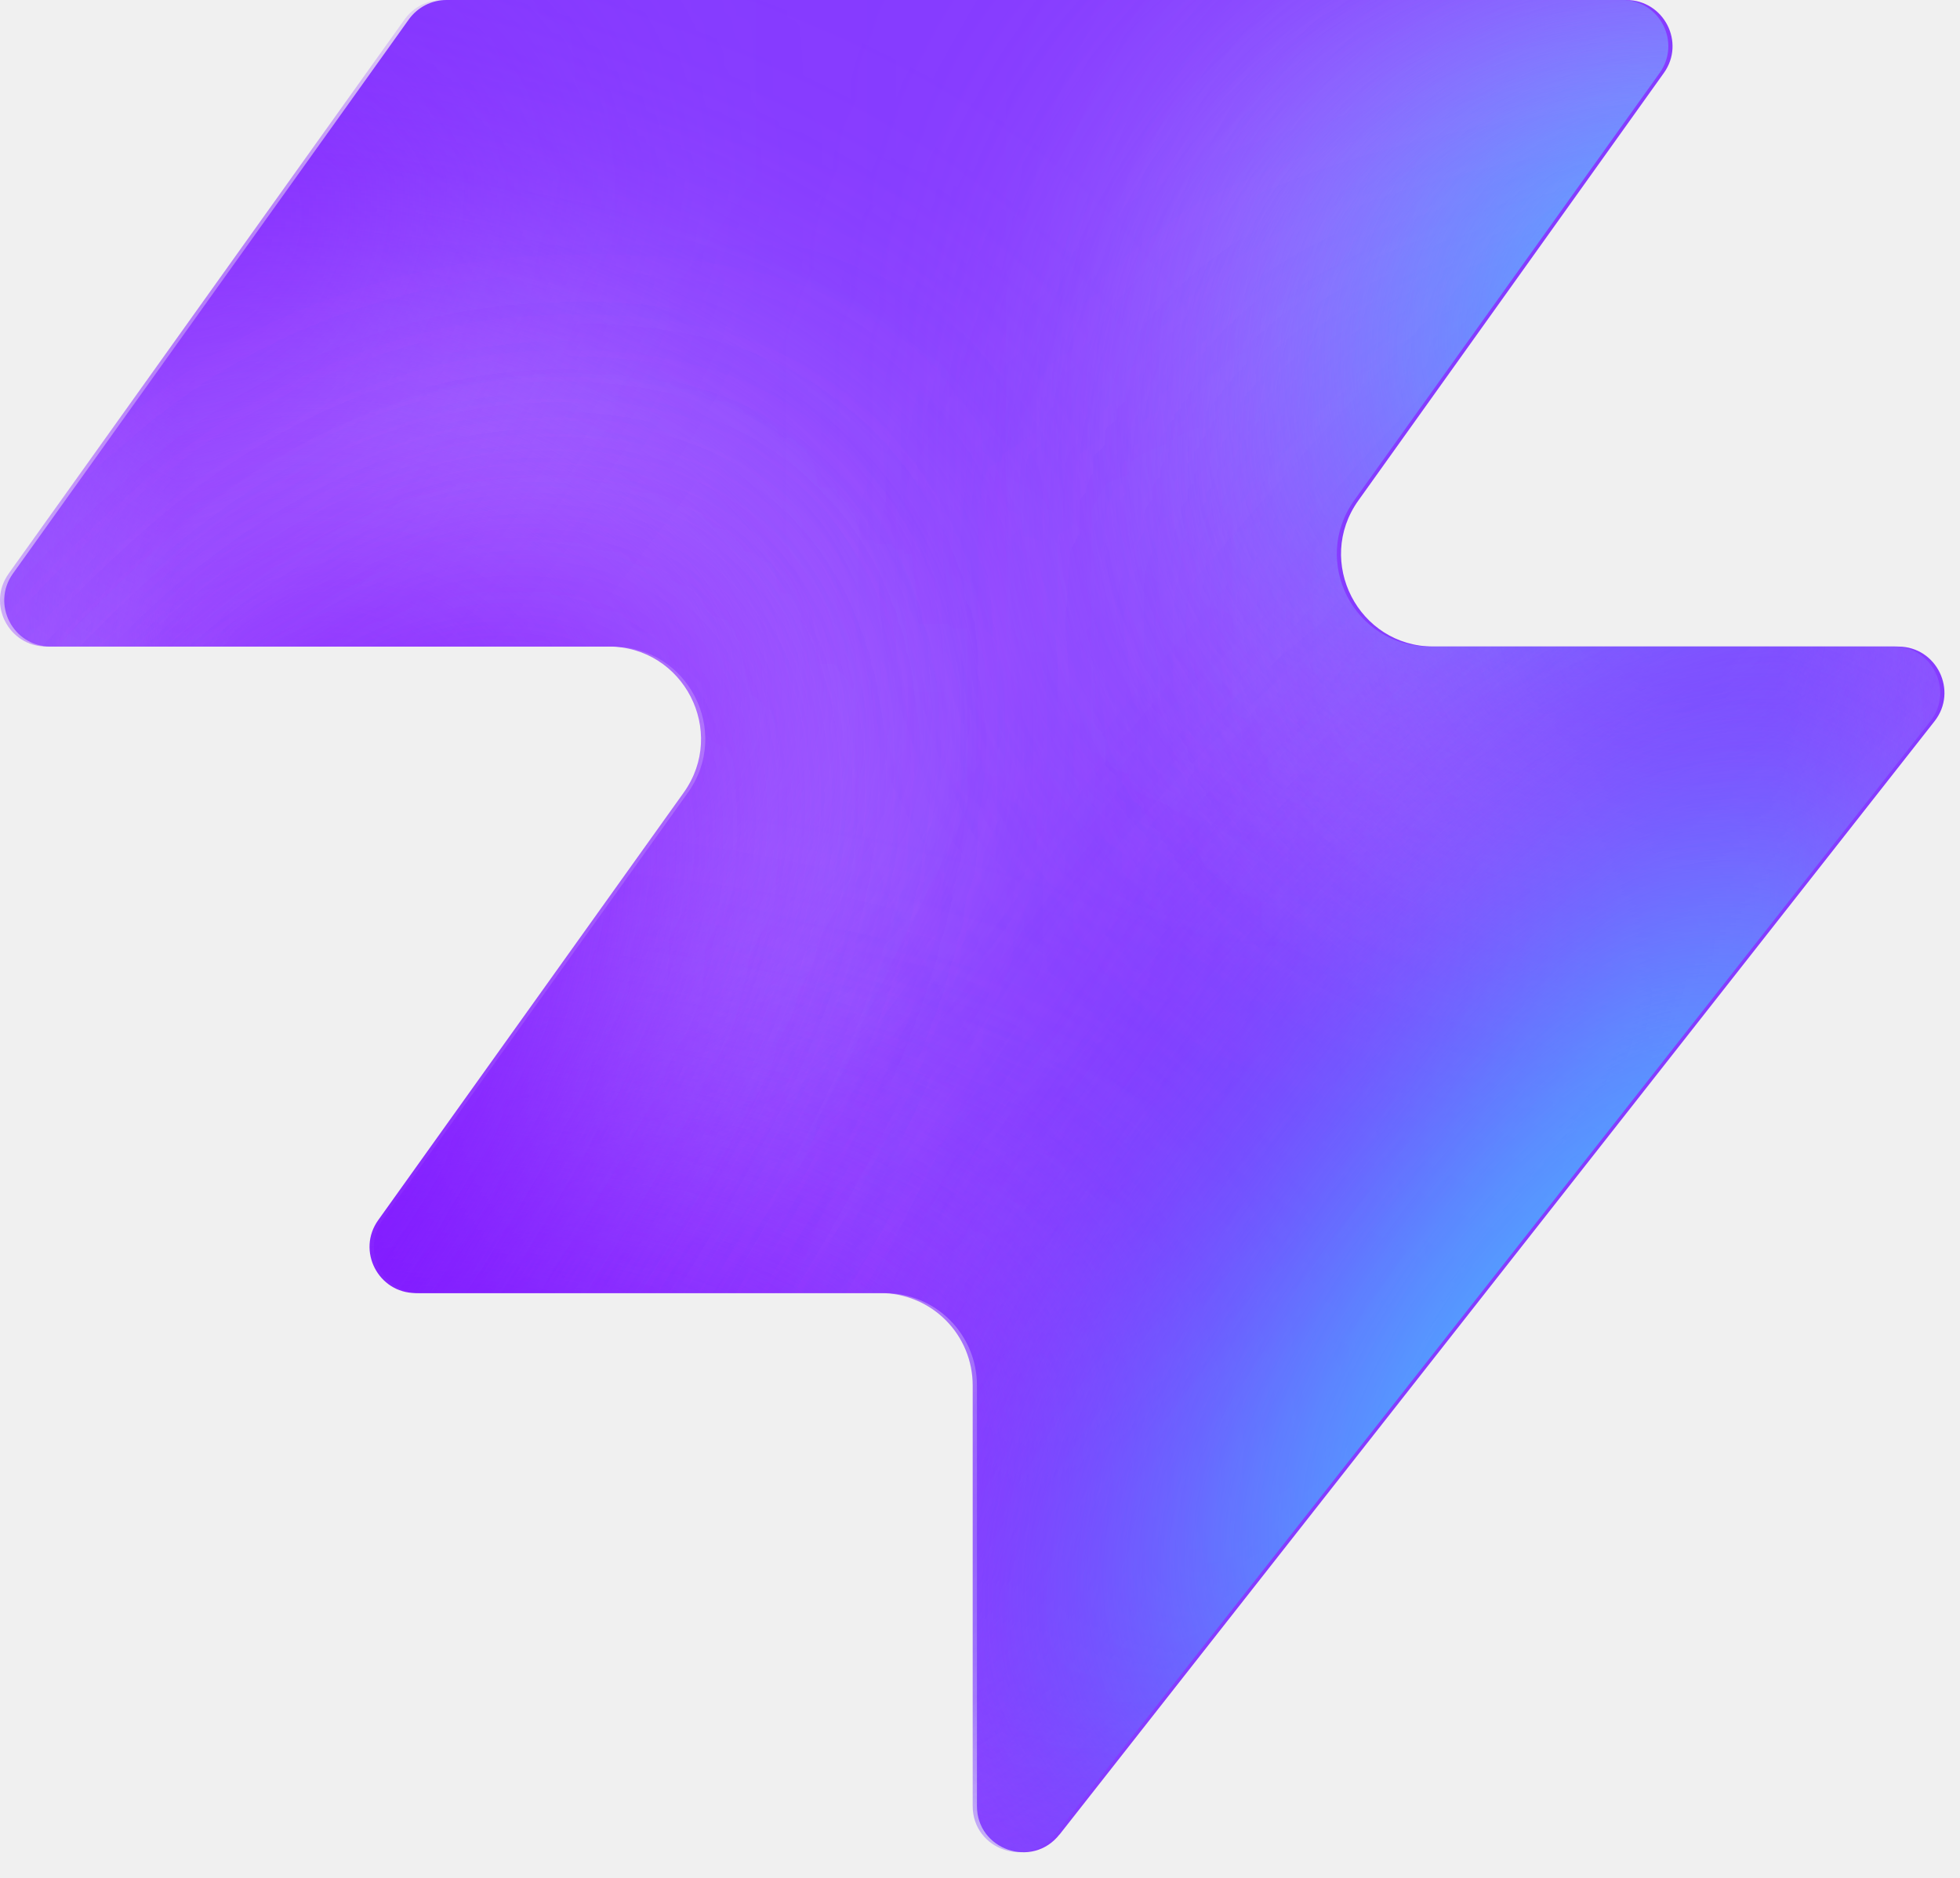
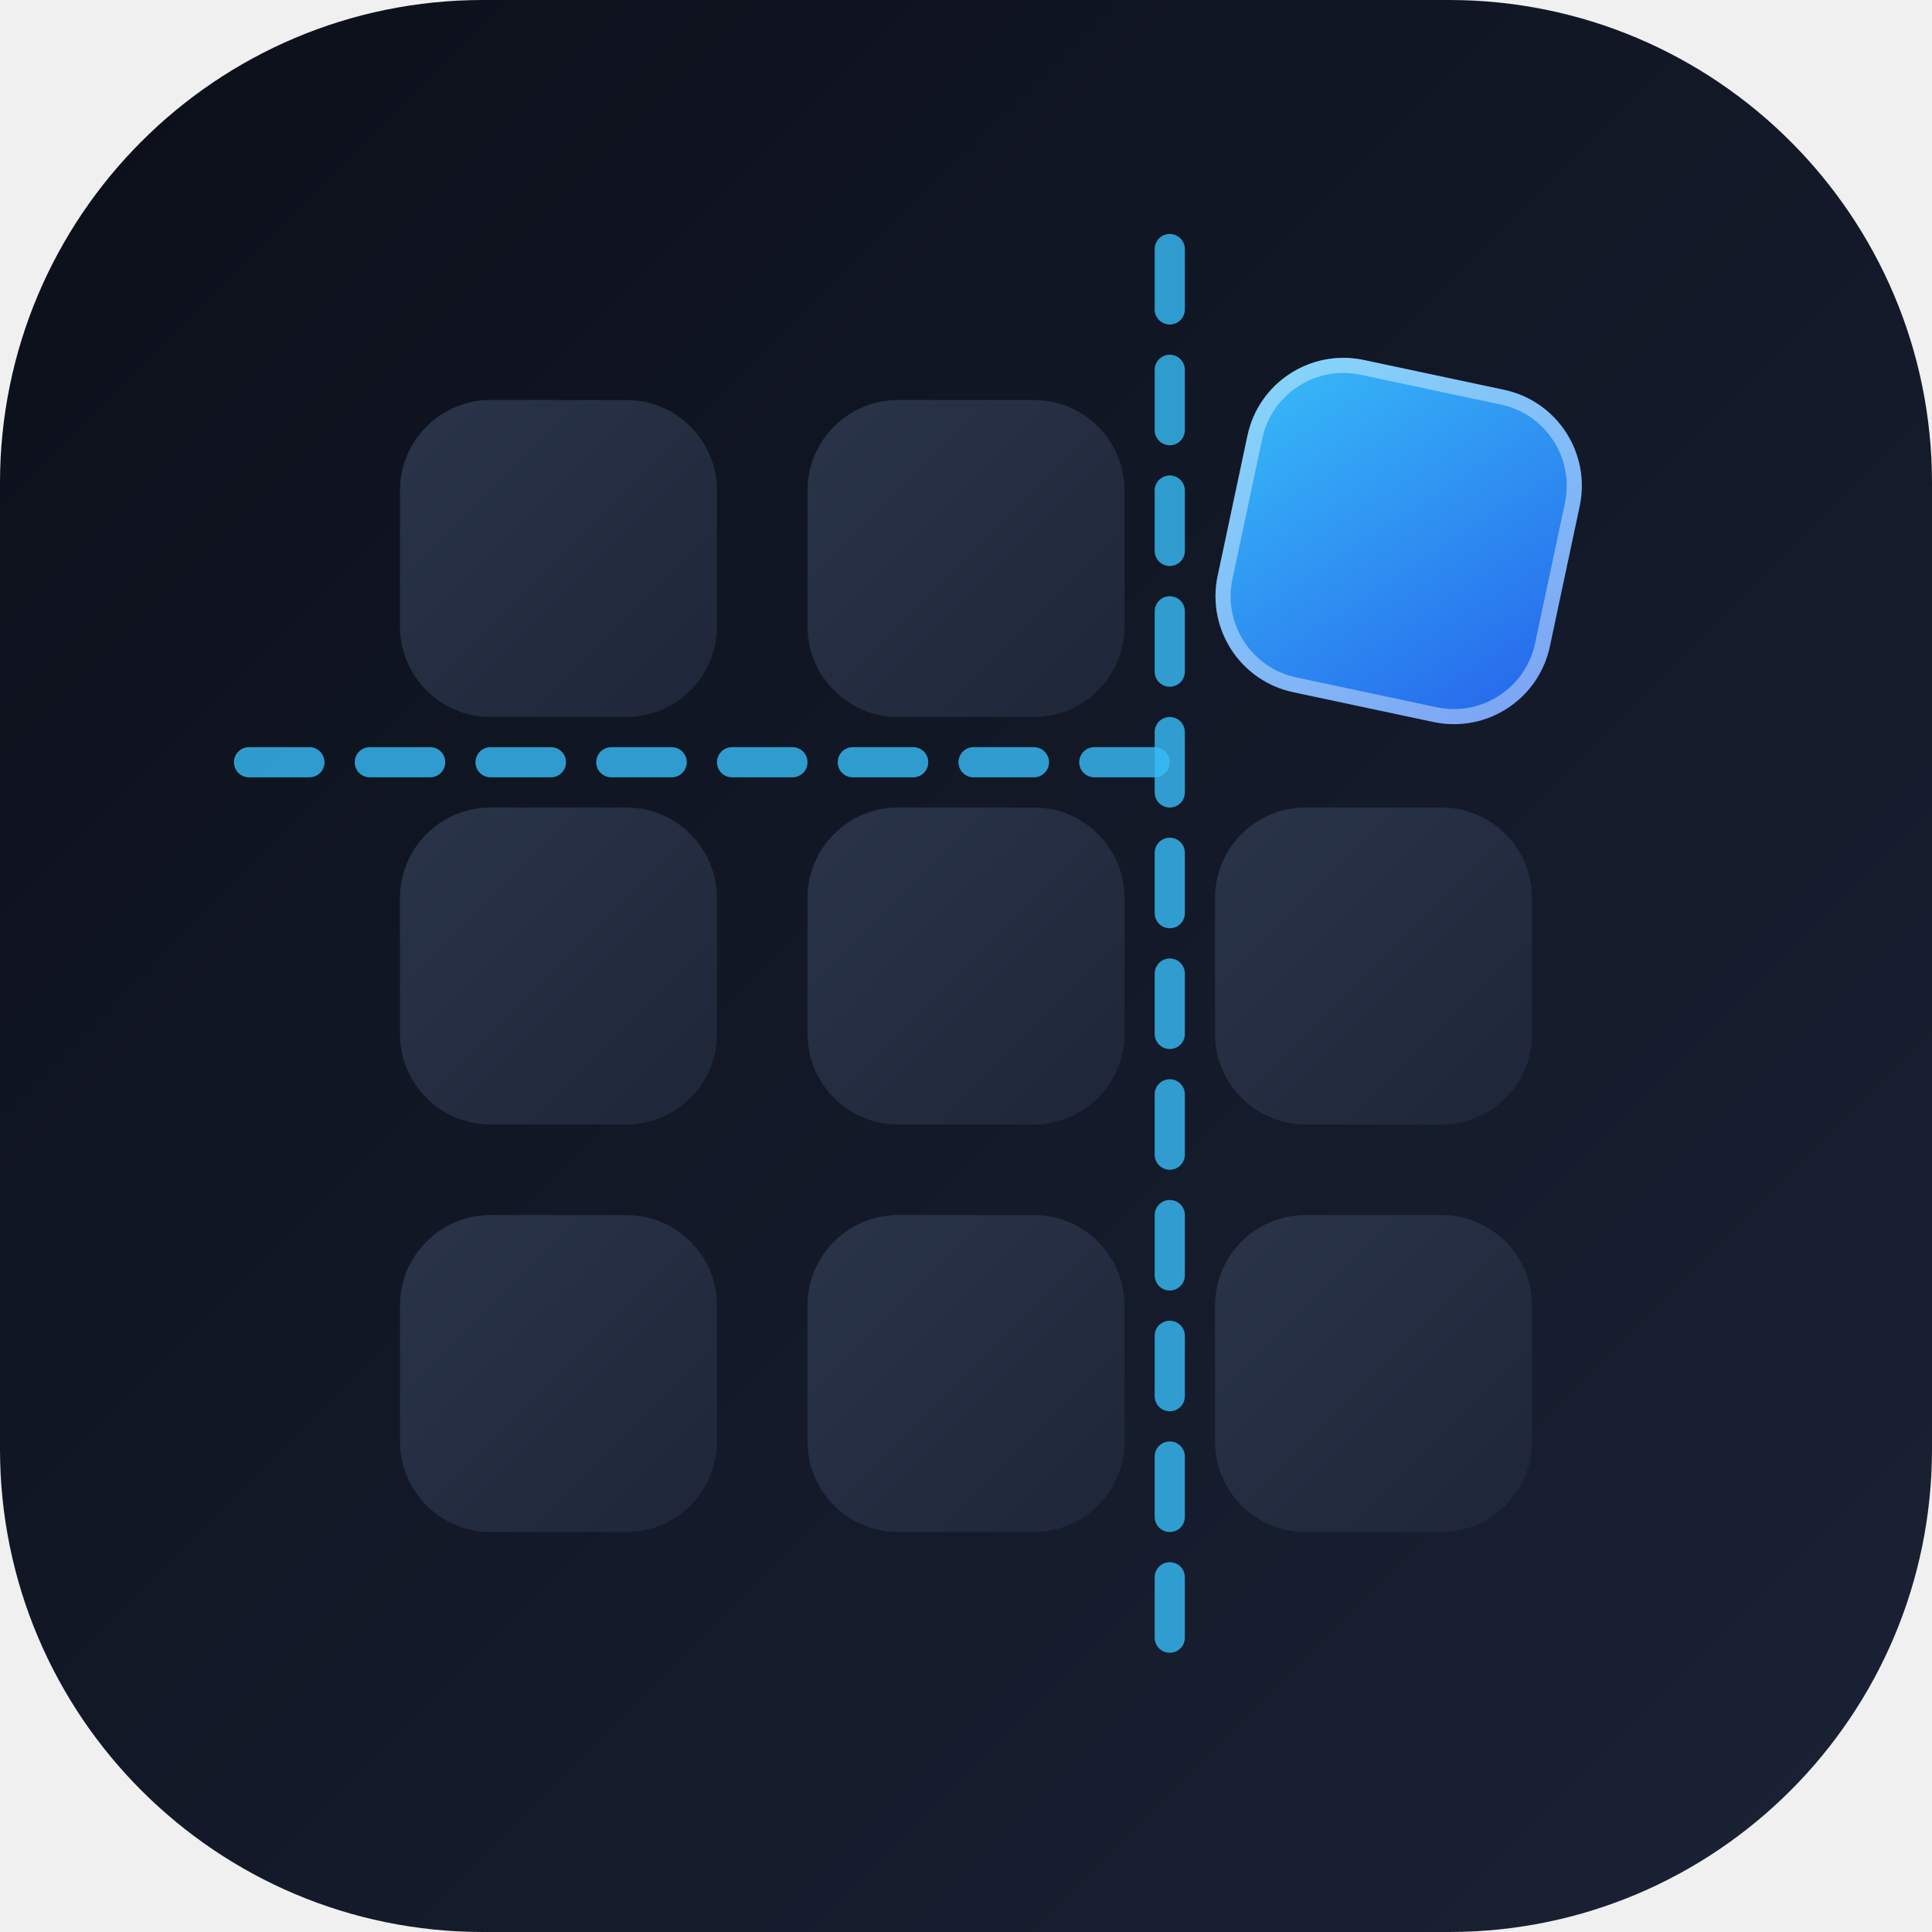
- <svg xmlns="http://www.w3.org/2000/svg" width="48" height="46" fill="none" viewBox="0 0 48 46">
-   <path fill="#863bff" d="M25.946 44.938c-.664.845-2.021.375-2.021-.698V33.937a2.26 2.26 0 0 0-2.262-2.262H10.287c-.92 0-1.456-1.04-.92-1.788l7.48-10.471c1.07-1.497 0-3.578-1.842-3.578H1.237c-.92 0-1.456-1.04-.92-1.788L10.013.474c.214-.297.556-.474.92-.474h28.894c.92 0 1.456 1.04.92 1.788l-7.48 10.471c-1.07 1.498 0 3.579 1.842 3.579h11.377c.943 0 1.473 1.088.89 1.83L25.947 44.94z" style="fill:#863bff;fill:color(display-p3 .525 .23 1);fill-opacity:1" />
-   <mask id="a" width="48" height="46" x="0" y="0" maskUnits="userSpaceOnUse" style="mask-type:alpha">
-     <path fill="#000" d="M25.842 44.938c-.664.844-2.021.375-2.021-.698V33.937a2.26 2.26 0 0 0-2.262-2.262H10.183c-.92 0-1.456-1.04-.92-1.788l7.48-10.471c1.07-1.498 0-3.579-1.842-3.579H1.133c-.92 0-1.456-1.04-.92-1.787L9.91.473c.214-.297.556-.474.92-.474h28.894c.92 0 1.456 1.04.92 1.788l-7.48 10.471c-1.07 1.498 0 3.578 1.842 3.578h11.377c.943 0 1.473 1.088.89 1.832L25.843 44.94z" style="fill:#000;fill-opacity:1" />
-   </mask>
-   <g mask="url(#a)">
-     <g filter="url(#b)">
-       <ellipse cx="5.508" cy="14.704" fill="#ede6ff" rx="5.508" ry="14.704" style="fill:#ede6ff;fill:color(display-p3 .927 .903 1);fill-opacity:1" transform="matrix(.00324 1 1 -.00324 -4.47 31.516)" />
-     </g>
-     <g filter="url(#c)">
-       <ellipse cx="10.399" cy="29.851" fill="#ede6ff" rx="10.399" ry="29.851" style="fill:#ede6ff;fill:color(display-p3 .927 .903 1);fill-opacity:1" transform="matrix(.00324 1 1 -.00324 -39.328 7.883)" />
-     </g>
-     <g filter="url(#d)">
-       <ellipse cx="5.508" cy="30.487" fill="#7e14ff" rx="5.508" ry="30.487" style="fill:#7e14ff;fill:color(display-p3 .492 .077 1);fill-opacity:1" transform="rotate(89.814 -25.913 -14.639)scale(1 -1)" />
-     </g>
-     <g filter="url(#e)">
-       <ellipse cx="5.508" cy="30.599" fill="#7e14ff" rx="5.508" ry="30.599" style="fill:#7e14ff;fill:color(display-p3 .492 .077 1);fill-opacity:1" transform="rotate(89.814 -32.644 -3.334)scale(1 -1)" />
-     </g>
-     <g filter="url(#f)">
-       <ellipse cx="5.508" cy="30.599" fill="#7e14ff" rx="5.508" ry="30.599" style="fill:#7e14ff;fill:color(display-p3 .492 .077 1);fill-opacity:1" transform="matrix(.00324 1 1 -.00324 -34.34 30.47)" />
-     </g>
-     <g filter="url(#g)">
-       <ellipse cx="14.072" cy="22.078" fill="#ede6ff" rx="14.072" ry="22.078" style="fill:#ede6ff;fill:color(display-p3 .927 .903 1);fill-opacity:1" transform="rotate(93.35 24.506 48.493)scale(-1 1)" />
-     </g>
-     <g filter="url(#h)">
-       <ellipse cx="3.47" cy="21.501" fill="#7e14ff" rx="3.47" ry="21.501" style="fill:#7e14ff;fill:color(display-p3 .492 .077 1);fill-opacity:1" transform="rotate(89.009 28.708 47.59)scale(-1 1)" />
-     </g>
-     <g filter="url(#i)">
-       <ellipse cx="3.47" cy="21.501" fill="#7e14ff" rx="3.47" ry="21.501" style="fill:#7e14ff;fill:color(display-p3 .492 .077 1);fill-opacity:1" transform="rotate(89.009 28.708 47.59)scale(-1 1)" />
-     </g>
-     <g filter="url(#j)">
-       <ellipse cx=".387" cy="8.972" fill="#7e14ff" rx="4.407" ry="29.108" style="fill:#7e14ff;fill:color(display-p3 .492 .077 1);fill-opacity:1" transform="rotate(39.51 .387 8.972)" />
-     </g>
-     <g filter="url(#k)">
-       <ellipse cx="47.523" cy="-6.092" fill="#7e14ff" rx="4.407" ry="29.108" style="fill:#7e14ff;fill:color(display-p3 .492 .077 1);fill-opacity:1" transform="rotate(37.892 47.523 -6.092)" />
-     </g>
-     <g filter="url(#l)">
-       <ellipse cx="41.412" cy="6.333" fill="#47bfff" rx="5.971" ry="9.665" style="fill:#47bfff;fill:color(display-p3 .28 .748 1);fill-opacity:1" transform="rotate(37.892 41.412 6.333)" />
-     </g>
-     <g filter="url(#m)">
-       <ellipse cx="-1.879" cy="38.332" fill="#7e14ff" rx="4.407" ry="29.108" style="fill:#7e14ff;fill:color(display-p3 .492 .077 1);fill-opacity:1" transform="rotate(37.892 -1.88 38.332)" />
-     </g>
-     <g filter="url(#n)">
-       <ellipse cx="-1.879" cy="38.332" fill="#7e14ff" rx="4.407" ry="29.108" style="fill:#7e14ff;fill:color(display-p3 .492 .077 1);fill-opacity:1" transform="rotate(37.892 -1.88 38.332)" />
-     </g>
-     <g filter="url(#o)">
-       <ellipse cx="35.651" cy="29.907" fill="#7e14ff" rx="4.407" ry="29.108" style="fill:#7e14ff;fill:color(display-p3 .492 .077 1);fill-opacity:1" transform="rotate(37.892 35.651 29.907)" />
-     </g>
-     <g filter="url(#p)">
-       <ellipse cx="38.418" cy="32.4" fill="#47bfff" rx="5.971" ry="15.297" style="fill:#47bfff;fill:color(display-p3 .28 .748 1);fill-opacity:1" transform="rotate(37.892 38.418 32.4)" />
+ <svg xmlns="http://www.w3.org/2000/svg" viewBox="0 0 512 512" fill="none">
+   <rect width="512" height="512" rx="128" fill="url(#bg-grad)" />
+   <g transform="translate(106, 106)">
+     <rect x="0" y="0" width="84" height="84" rx="24" fill="url(#grid-base)" />
+     <rect x="0" y="108" width="84" height="84" rx="24" fill="url(#grid-base)" />
+     <rect x="0" y="216" width="84" height="84" rx="24" fill="url(#grid-base)" />
+     <rect x="108" y="0" width="84" height="84" rx="24" fill="url(#grid-base)" />
+     <rect x="108" y="108" width="84" height="84" rx="24" fill="url(#grid-base)" />
+     <rect x="108" y="216" width="84" height="84" rx="24" fill="url(#grid-base)" />
+     <rect x="216" y="108" width="84" height="84" rx="24" fill="url(#grid-base)" />
+     <rect x="216" y="216" width="84" height="84" rx="24" fill="url(#grid-base)" />
+     <path d="M 204 -40 L 204 340" stroke="#38BDF8" stroke-opacity="0.8" stroke-width="8" stroke-dasharray="16 16" stroke-linecap="round" />
+     <path d="M -40 96 L 200 96" stroke="#38BDF8" stroke-opacity="0.8" stroke-width="8" stroke-dasharray="16 16" stroke-linecap="round" />
+     <g transform="translate(230, -16) rotate(12)">
+       <rect x="0" y="0" width="90" height="90" rx="26" fill="url(#accent-grad)" />
+       <rect x="2" y="2" width="86" height="86" rx="24" stroke="white" stroke-opacity="0.4" stroke-width="4" />
    </g>
  </g>
  <defs>
-     <filter id="b" width="60.045" height="41.654" x="-19.77" y="16.149" color-interpolation-filters="sRGB" filterUnits="userSpaceOnUse">
-       <feFlood flood-opacity="0" result="BackgroundImageFix" />
-       <feBlend in="SourceGraphic" in2="BackgroundImageFix" result="shape" />
-       <feGaussianBlur result="effect1_foregroundBlur_2002_17158" stdDeviation="7.659" />
-     </filter>
-     <filter id="c" width="90.34" height="51.437" x="-54.613" y="-7.533" color-interpolation-filters="sRGB" filterUnits="userSpaceOnUse">
-       <feFlood flood-opacity="0" result="BackgroundImageFix" />
-       <feBlend in="SourceGraphic" in2="BackgroundImageFix" result="shape" />
-       <feGaussianBlur result="effect1_foregroundBlur_2002_17158" stdDeviation="7.659" />
-     </filter>
-     <filter id="d" width="79.355" height="29.4" x="-49.64" y="2.03" color-interpolation-filters="sRGB" filterUnits="userSpaceOnUse">
-       <feFlood flood-opacity="0" result="BackgroundImageFix" />
-       <feBlend in="SourceGraphic" in2="BackgroundImageFix" result="shape" />
-       <feGaussianBlur result="effect1_foregroundBlur_2002_17158" stdDeviation="4.596" />
-     </filter>
-     <filter id="e" width="79.579" height="29.4" x="-45.045" y="20.029" color-interpolation-filters="sRGB" filterUnits="userSpaceOnUse">
-       <feFlood flood-opacity="0" result="BackgroundImageFix" />
-       <feBlend in="SourceGraphic" in2="BackgroundImageFix" result="shape" />
-       <feGaussianBlur result="effect1_foregroundBlur_2002_17158" stdDeviation="4.596" />
-     </filter>
-     <filter id="f" width="79.579" height="29.4" x="-43.513" y="21.178" color-interpolation-filters="sRGB" filterUnits="userSpaceOnUse">
-       <feFlood flood-opacity="0" result="BackgroundImageFix" />
-       <feBlend in="SourceGraphic" in2="BackgroundImageFix" result="shape" />
-       <feGaussianBlur result="effect1_foregroundBlur_2002_17158" stdDeviation="4.596" />
-     </filter>
-     <filter id="g" width="74.749" height="58.852" x="15.756" y="-17.901" color-interpolation-filters="sRGB" filterUnits="userSpaceOnUse">
-       <feFlood flood-opacity="0" result="BackgroundImageFix" />
-       <feBlend in="SourceGraphic" in2="BackgroundImageFix" result="shape" />
-       <feGaussianBlur result="effect1_foregroundBlur_2002_17158" stdDeviation="7.659" />
-     </filter>
-     <filter id="h" width="61.377" height="25.362" x="23.548" y="2.284" color-interpolation-filters="sRGB" filterUnits="userSpaceOnUse">
-       <feFlood flood-opacity="0" result="BackgroundImageFix" />
-       <feBlend in="SourceGraphic" in2="BackgroundImageFix" result="shape" />
-       <feGaussianBlur result="effect1_foregroundBlur_2002_17158" stdDeviation="4.596" />
-     </filter>
-     <filter id="i" width="61.377" height="25.362" x="23.548" y="2.284" color-interpolation-filters="sRGB" filterUnits="userSpaceOnUse">
-       <feFlood flood-opacity="0" result="BackgroundImageFix" />
-       <feBlend in="SourceGraphic" in2="BackgroundImageFix" result="shape" />
-       <feGaussianBlur result="effect1_foregroundBlur_2002_17158" stdDeviation="4.596" />
-     </filter>
-     <filter id="j" width="56.045" height="63.649" x="-27.636" y="-22.853" color-interpolation-filters="sRGB" filterUnits="userSpaceOnUse">
-       <feFlood flood-opacity="0" result="BackgroundImageFix" />
-       <feBlend in="SourceGraphic" in2="BackgroundImageFix" result="shape" />
-       <feGaussianBlur result="effect1_foregroundBlur_2002_17158" stdDeviation="4.596" />
-     </filter>
-     <filter id="k" width="54.814" height="64.646" x="20.116" y="-38.415" color-interpolation-filters="sRGB" filterUnits="userSpaceOnUse">
-       <feFlood flood-opacity="0" result="BackgroundImageFix" />
-       <feBlend in="SourceGraphic" in2="BackgroundImageFix" result="shape" />
-       <feGaussianBlur result="effect1_foregroundBlur_2002_17158" stdDeviation="4.596" />
-     </filter>
-     <filter id="l" width="33.541" height="35.313" x="24.641" y="-11.323" color-interpolation-filters="sRGB" filterUnits="userSpaceOnUse">
-       <feFlood flood-opacity="0" result="BackgroundImageFix" />
-       <feBlend in="SourceGraphic" in2="BackgroundImageFix" result="shape" />
-       <feGaussianBlur result="effect1_foregroundBlur_2002_17158" stdDeviation="4.596" />
-     </filter>
-     <filter id="m" width="54.814" height="64.646" x="-29.286" y="6.009" color-interpolation-filters="sRGB" filterUnits="userSpaceOnUse">
-       <feFlood flood-opacity="0" result="BackgroundImageFix" />
-       <feBlend in="SourceGraphic" in2="BackgroundImageFix" result="shape" />
-       <feGaussianBlur result="effect1_foregroundBlur_2002_17158" stdDeviation="4.596" />
-     </filter>
-     <filter id="n" width="54.814" height="64.646" x="-29.286" y="6.009" color-interpolation-filters="sRGB" filterUnits="userSpaceOnUse">
-       <feFlood flood-opacity="0" result="BackgroundImageFix" />
-       <feBlend in="SourceGraphic" in2="BackgroundImageFix" result="shape" />
-       <feGaussianBlur result="effect1_foregroundBlur_2002_17158" stdDeviation="4.596" />
-     </filter>
-     <filter id="o" width="54.814" height="64.646" x="8.244" y="-2.416" color-interpolation-filters="sRGB" filterUnits="userSpaceOnUse">
-       <feFlood flood-opacity="0" result="BackgroundImageFix" />
-       <feBlend in="SourceGraphic" in2="BackgroundImageFix" result="shape" />
-       <feGaussianBlur result="effect1_foregroundBlur_2002_17158" stdDeviation="4.596" />
-     </filter>
-     <filter id="p" width="39.409" height="43.623" x="18.713" y="10.588" color-interpolation-filters="sRGB" filterUnits="userSpaceOnUse">
-       <feFlood flood-opacity="0" result="BackgroundImageFix" />
-       <feBlend in="SourceGraphic" in2="BackgroundImageFix" result="shape" />
-       <feGaussianBlur result="effect1_foregroundBlur_2002_17158" stdDeviation="4.596" />
-     </filter>
+     <linearGradient id="bg-grad" x1="0" y1="0" x2="512" y2="512" gradientUnits="userSpaceOnUse">
+       <stop stop-color="#0B0F19" />
+       <stop offset="1" stop-color="#1A2235" />
+     </linearGradient>
+     <linearGradient id="grid-base" x1="0" y1="0" x2="1" y2="1" gradientUnits="objectBoundingBox">
+       <stop stop-color="#2A3449" />
+       <stop offset="1" stop-color="#1E2638" />
+     </linearGradient>
+     <linearGradient id="accent-grad" x1="0" y1="0" x2="1" y2="1" gradientUnits="objectBoundingBox">
+       <stop stop-color="#38BDF8" />
+       <stop offset="1" stop-color="#2563EB" />
+     </linearGradient>
  </defs>
</svg>
